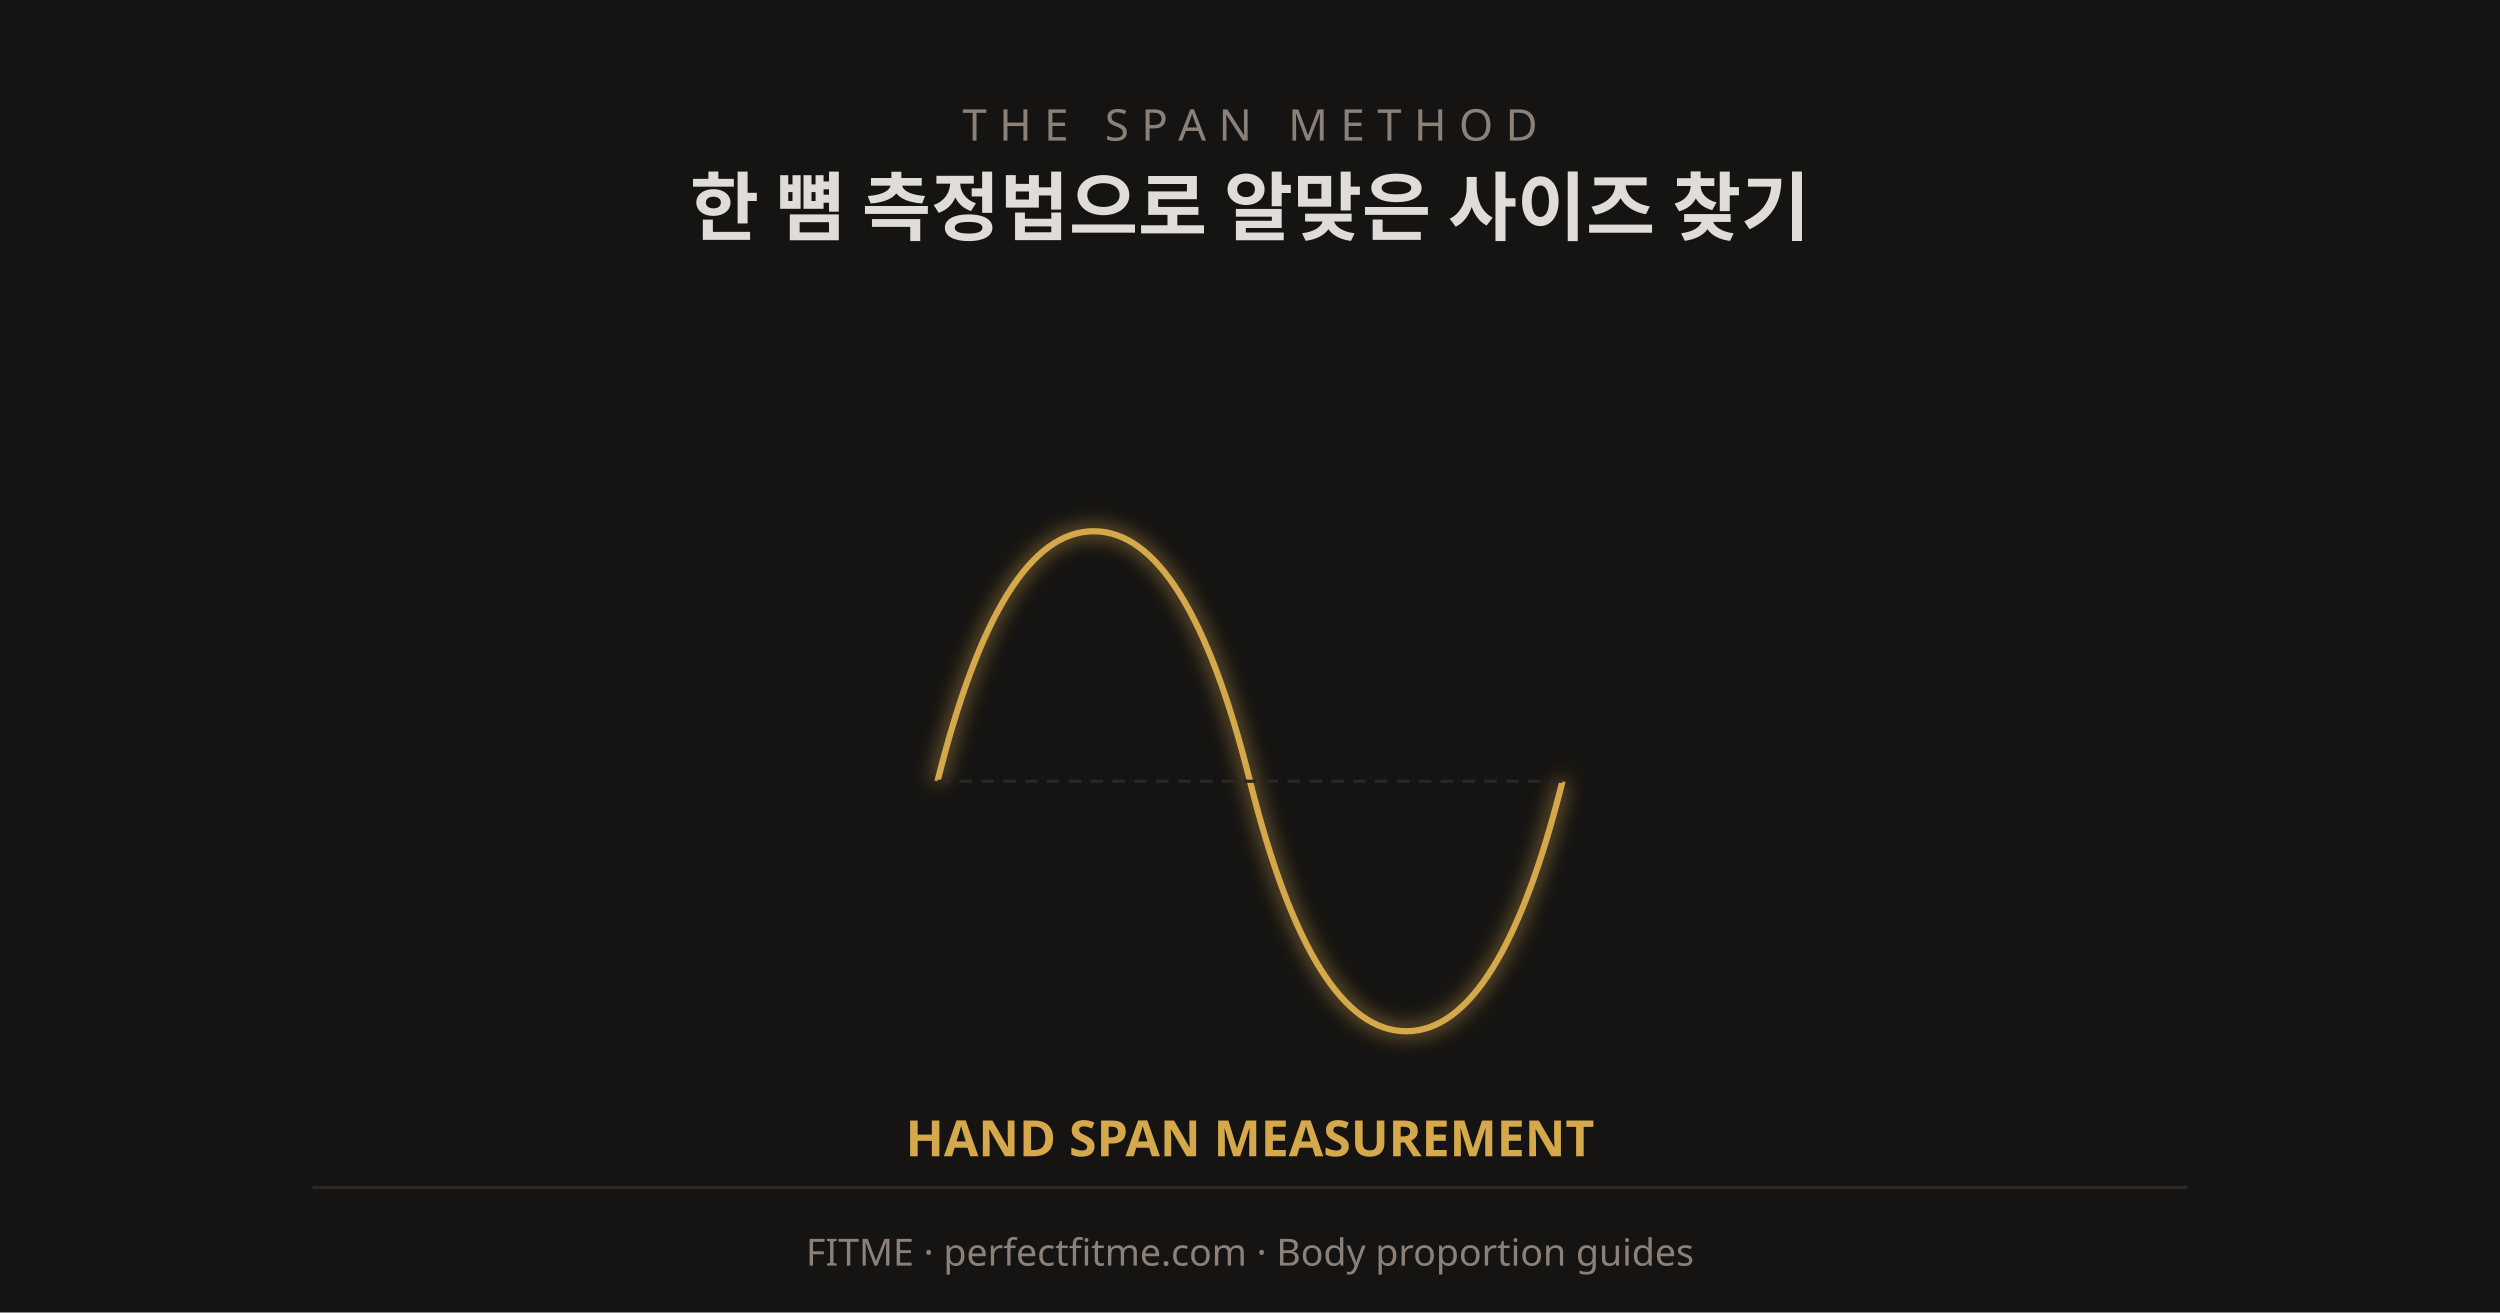
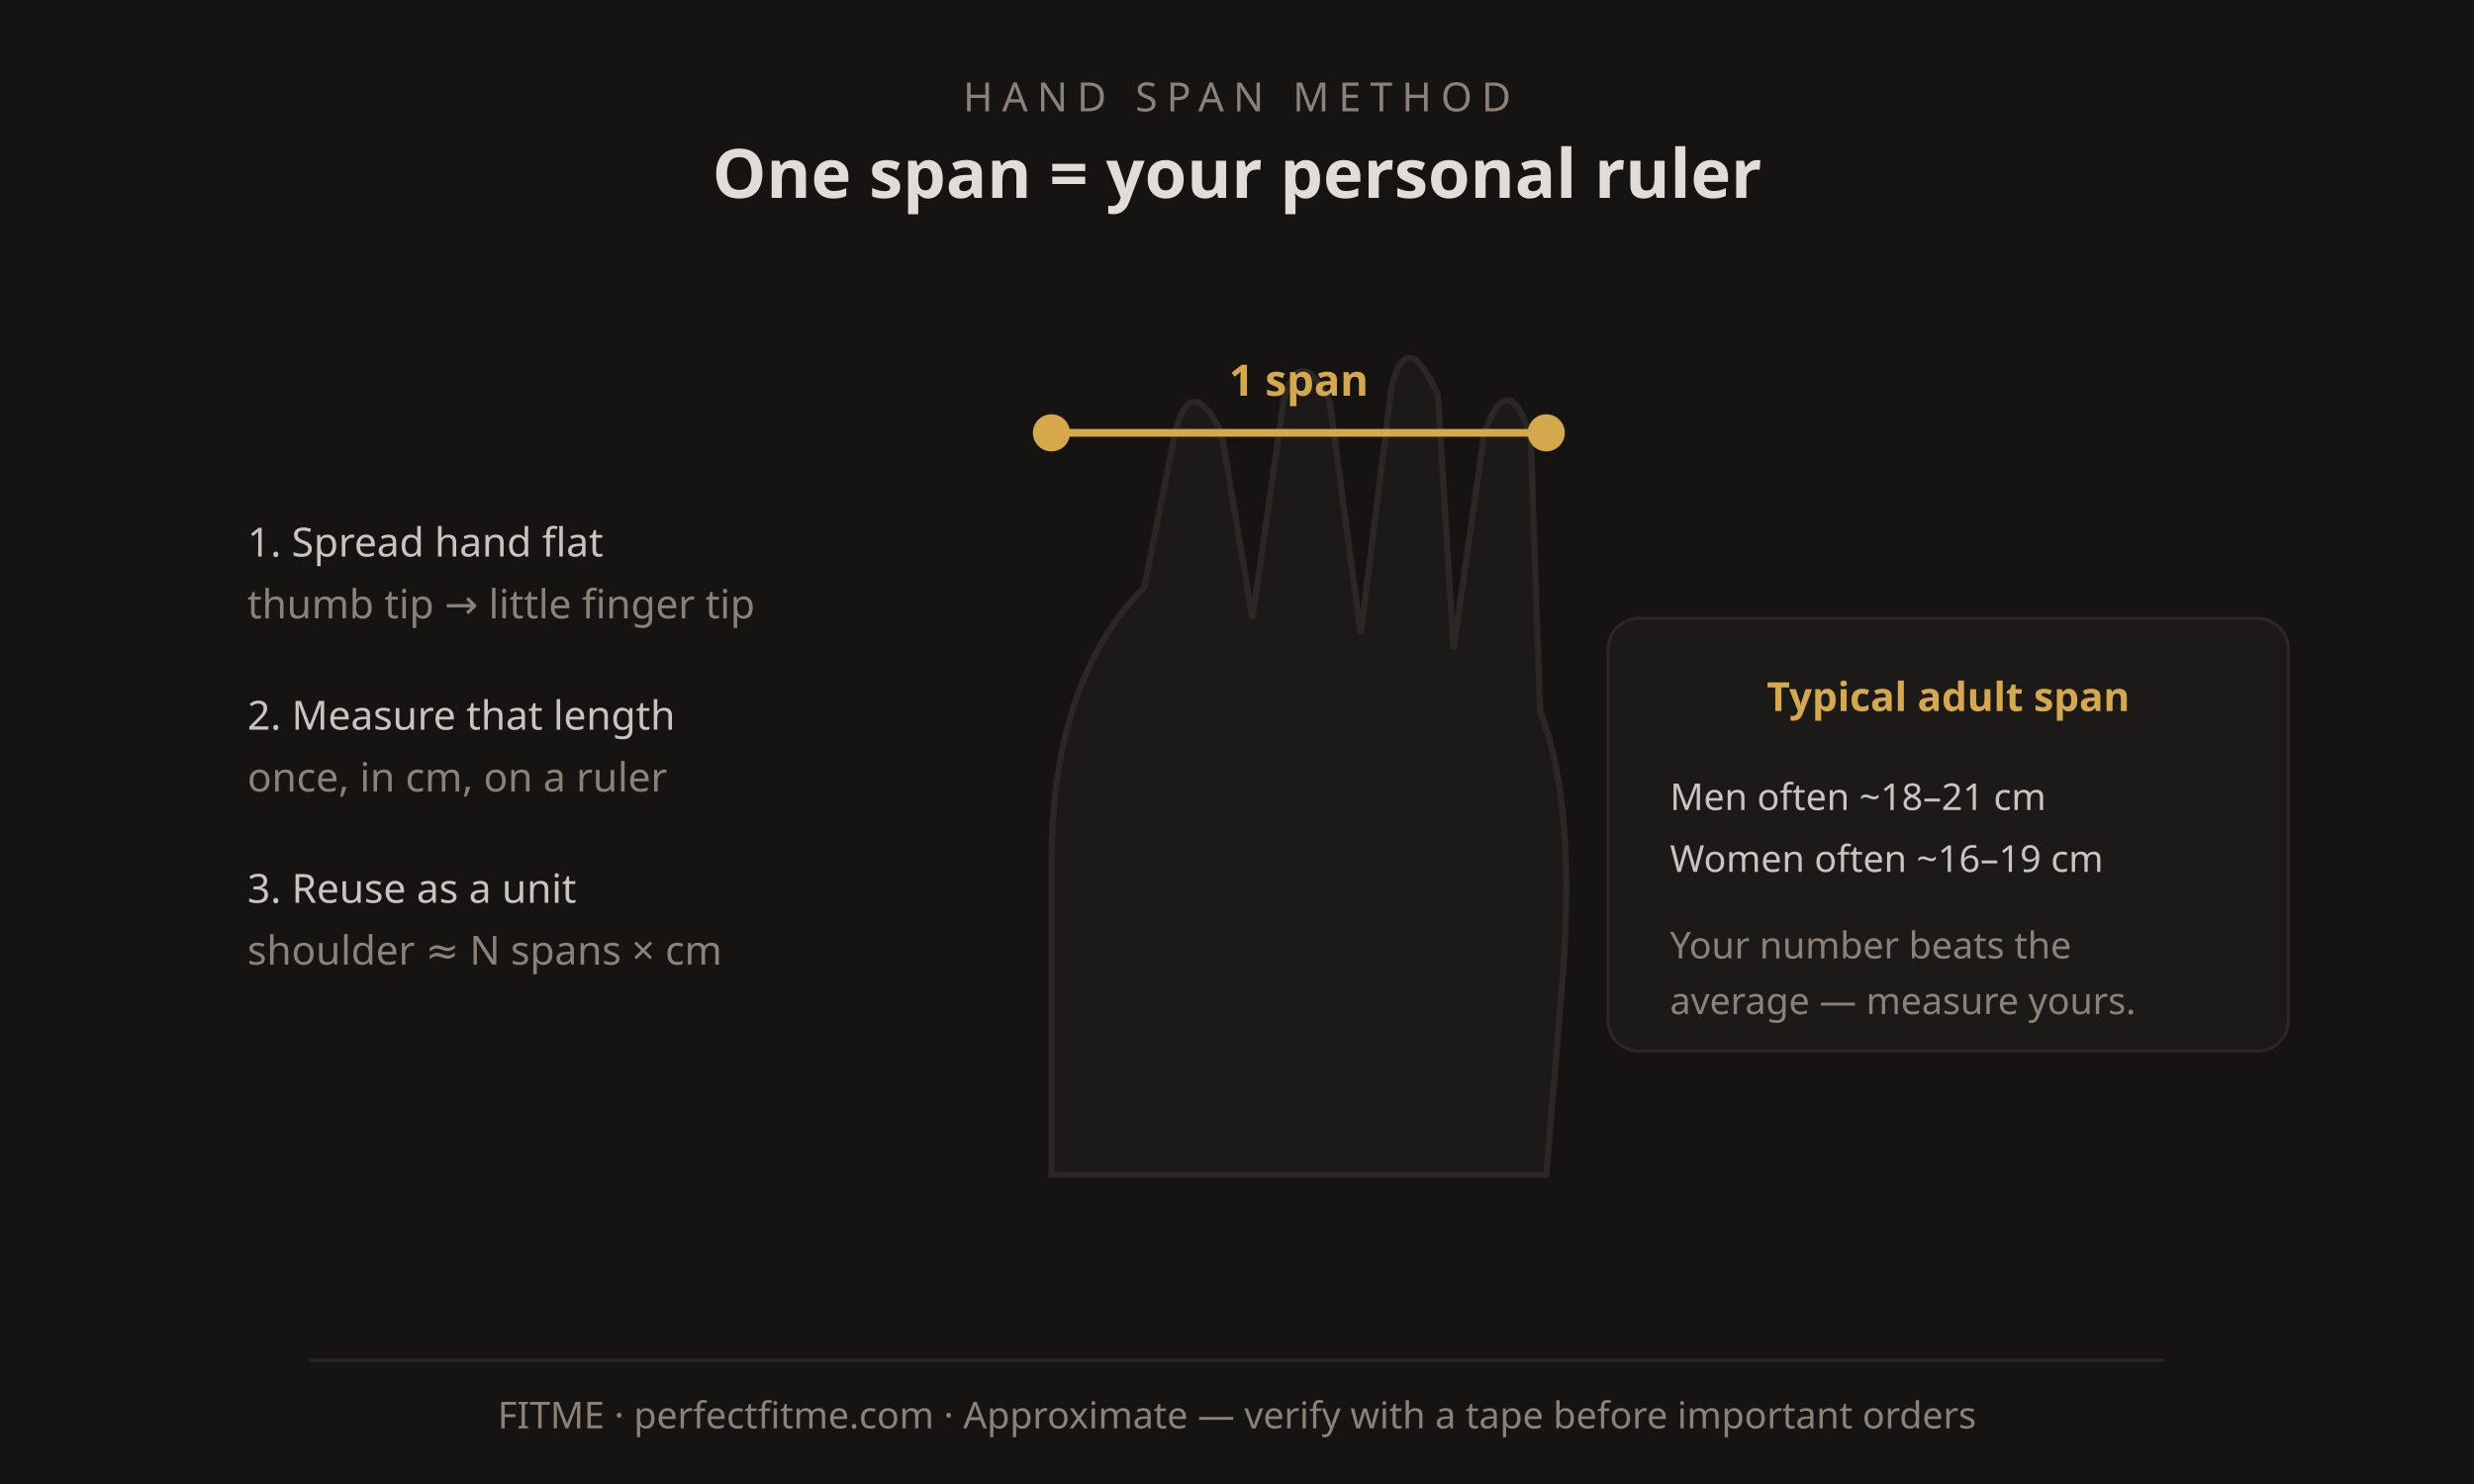
- <svg xmlns="http://www.w3.org/2000/svg" viewBox="0 0 800 420" width="800" height="420">
-   <defs>
-     <filter id="glow" x="-20%" y="-20%" width="140%" height="140%">
-       <feGaussianBlur stdDeviation="3" result="blur" />
-       <feComposite in="SourceGraphic" in2="blur" operator="over" />
-     </filter>
-     <linearGradient id="accentGradient" x1="0%" y1="0%" x2="100%" y2="100%">
-       <stop offset="0%" style="stop-color:#d4a84b;stop-opacity:1" />
-       <stop offset="100%" style="stop-color:#b08d3d;stop-opacity:1" />
-     </linearGradient>
-     <style>
-       .title { font-family: 'DM Sans', sans-serif; font-size: 24px; font-weight: 700; fill: #e0dcd8; }
-       .subtitle { font-family: 'DM Sans', sans-serif; font-size: 14px; fill: #8b8178; letter-spacing: 4px; }
-       .label { font-family: 'DM Sans', sans-serif; font-size: 12px; fill: #8b8178; }
-       .accent-text { font-family: 'DM Sans', sans-serif; font-size: 16px; font-weight: 700; fill: #d4a84b; }
-       .line { stroke: #2a2724; stroke-width: 1; }
-       .accent-line { stroke: #d4a84b; stroke-width: 2; fill: none; filter: url(#glow); }
-       .dashed { stroke-dasharray: 4, 3; }
-     </style>
-   </defs>
-   <rect width="800" height="420" fill="#161412" />
-   <text x="400" y="45" text-anchor="middle" class="subtitle">THE SPAN METHOD</text>
-   <text x="400" y="75" text-anchor="middle" class="title">한 뼘 측정법으로 알맞은 사이즈 찾기</text>
-   <g transform="translate(300,150)">
-     <path d="M0,100 Q20,20 50,20 Q80,20 100,100 Q120,180 150,180 Q180,180 200,100" class="accent-line" />
-     <line x1="0" y1="100" x2="200" y2="100" class="line dashed" />
-     <text x="100" y="220" text-anchor="middle" class="accent-text">HAND SPAN MEASUREMENT</text>
+ <svg xmlns="http://www.w3.org/2000/svg" viewBox="0 0 800 480" width="800" height="480" role="img" aria-labelledby="t d">
+   <rect width="800" height="480" fill="#161412" />
+   <text x="400" y="36" text-anchor="middle" fill="#8b8178" font-family="DM Sans,sans-serif" font-size="13" letter-spacing="3">HAND SPAN METHOD</text>
+   <text x="400" y="64" text-anchor="middle" fill="#e0dcd8" font-family="DM Sans,sans-serif" font-size="22" font-weight="700">One span = your personal ruler</text>
+   <g transform="translate(250,100)" fill="#1c1a18" stroke="#2a2724" stroke-width="2">
+     <path d="M90,280 L90,180 Q90,120 120,90 L130,40 Q135,20 145,40 L155,100              L165,30 Q170,10 180,30 L190,105              L200,25 Q205,5 215,28 L220,110              L230,40 Q238,18 245,42 L248,130              Q260,160 255,220 L250,280 Z" />
  </g>
-   <line x1="100" y1="380" x2="700" y2="380" class="line" />
-   <text x="400" y="405" text-anchor="middle" class="label">FITME · perfectfitme.com · Body proportion guides</text>
+   <line x1="340" y1="140" x2="500" y2="140" stroke="#d4a84b" stroke-width="2.5" />
+   <circle cx="340" cy="140" r="6" fill="#d4a84b" />
+   <circle cx="500" cy="140" r="6" fill="#d4a84b" />
+   <text x="420" y="128" text-anchor="middle" fill="#d4a84b" font-family="DM Sans,sans-serif" font-size="14" font-weight="700">1 span</text>
+   <g fill="#c8c4c0" font-family="DM Sans,sans-serif" font-size="13">
+     <text x="80" y="180">1. Spread hand flat</text>
+     <text x="80" y="200" fill="#8b8178">thumb tip → little finger tip</text>
+     <text x="80" y="236">2. Measure that length</text>
+     <text x="80" y="256" fill="#8b8178">once, in cm, on a ruler</text>
+     <text x="80" y="292">3. Reuse as a unit</text>
+     <text x="80" y="312" fill="#8b8178">shoulder ≈ N spans × cm</text>
+   </g>
+   <rect x="520" y="200" width="220" height="140" rx="10" fill="#1c1a18" stroke="#2a2724" />
+   <text x="630" y="230" text-anchor="middle" fill="#d4a84b" font-family="DM Sans,sans-serif" font-size="13" font-weight="700">Typical adult span</text>
+   <text x="540" y="262" fill="#c8c4c0" font-family="DM Sans,sans-serif" font-size="12">Men often ~18–21 cm</text>
+   <text x="540" y="282" fill="#c8c4c0" font-family="DM Sans,sans-serif" font-size="12">Women often ~16–19 cm</text>
+   <text x="540" y="310" fill="#8b8178" font-family="DM Sans,sans-serif" font-size="12">Your number beats the</text>
+   <text x="540" y="328" fill="#8b8178" font-family="DM Sans,sans-serif" font-size="12">average — measure yours.</text>
+   <line x1="100" y1="440" x2="700" y2="440" stroke="#2a2724" />
+   <text x="400" y="462" text-anchor="middle" fill="#8b8178" font-family="DM Sans,sans-serif" font-size="12">FITME · perfectfitme.com · Approximate — verify with a tape before important orders</text>
</svg>
